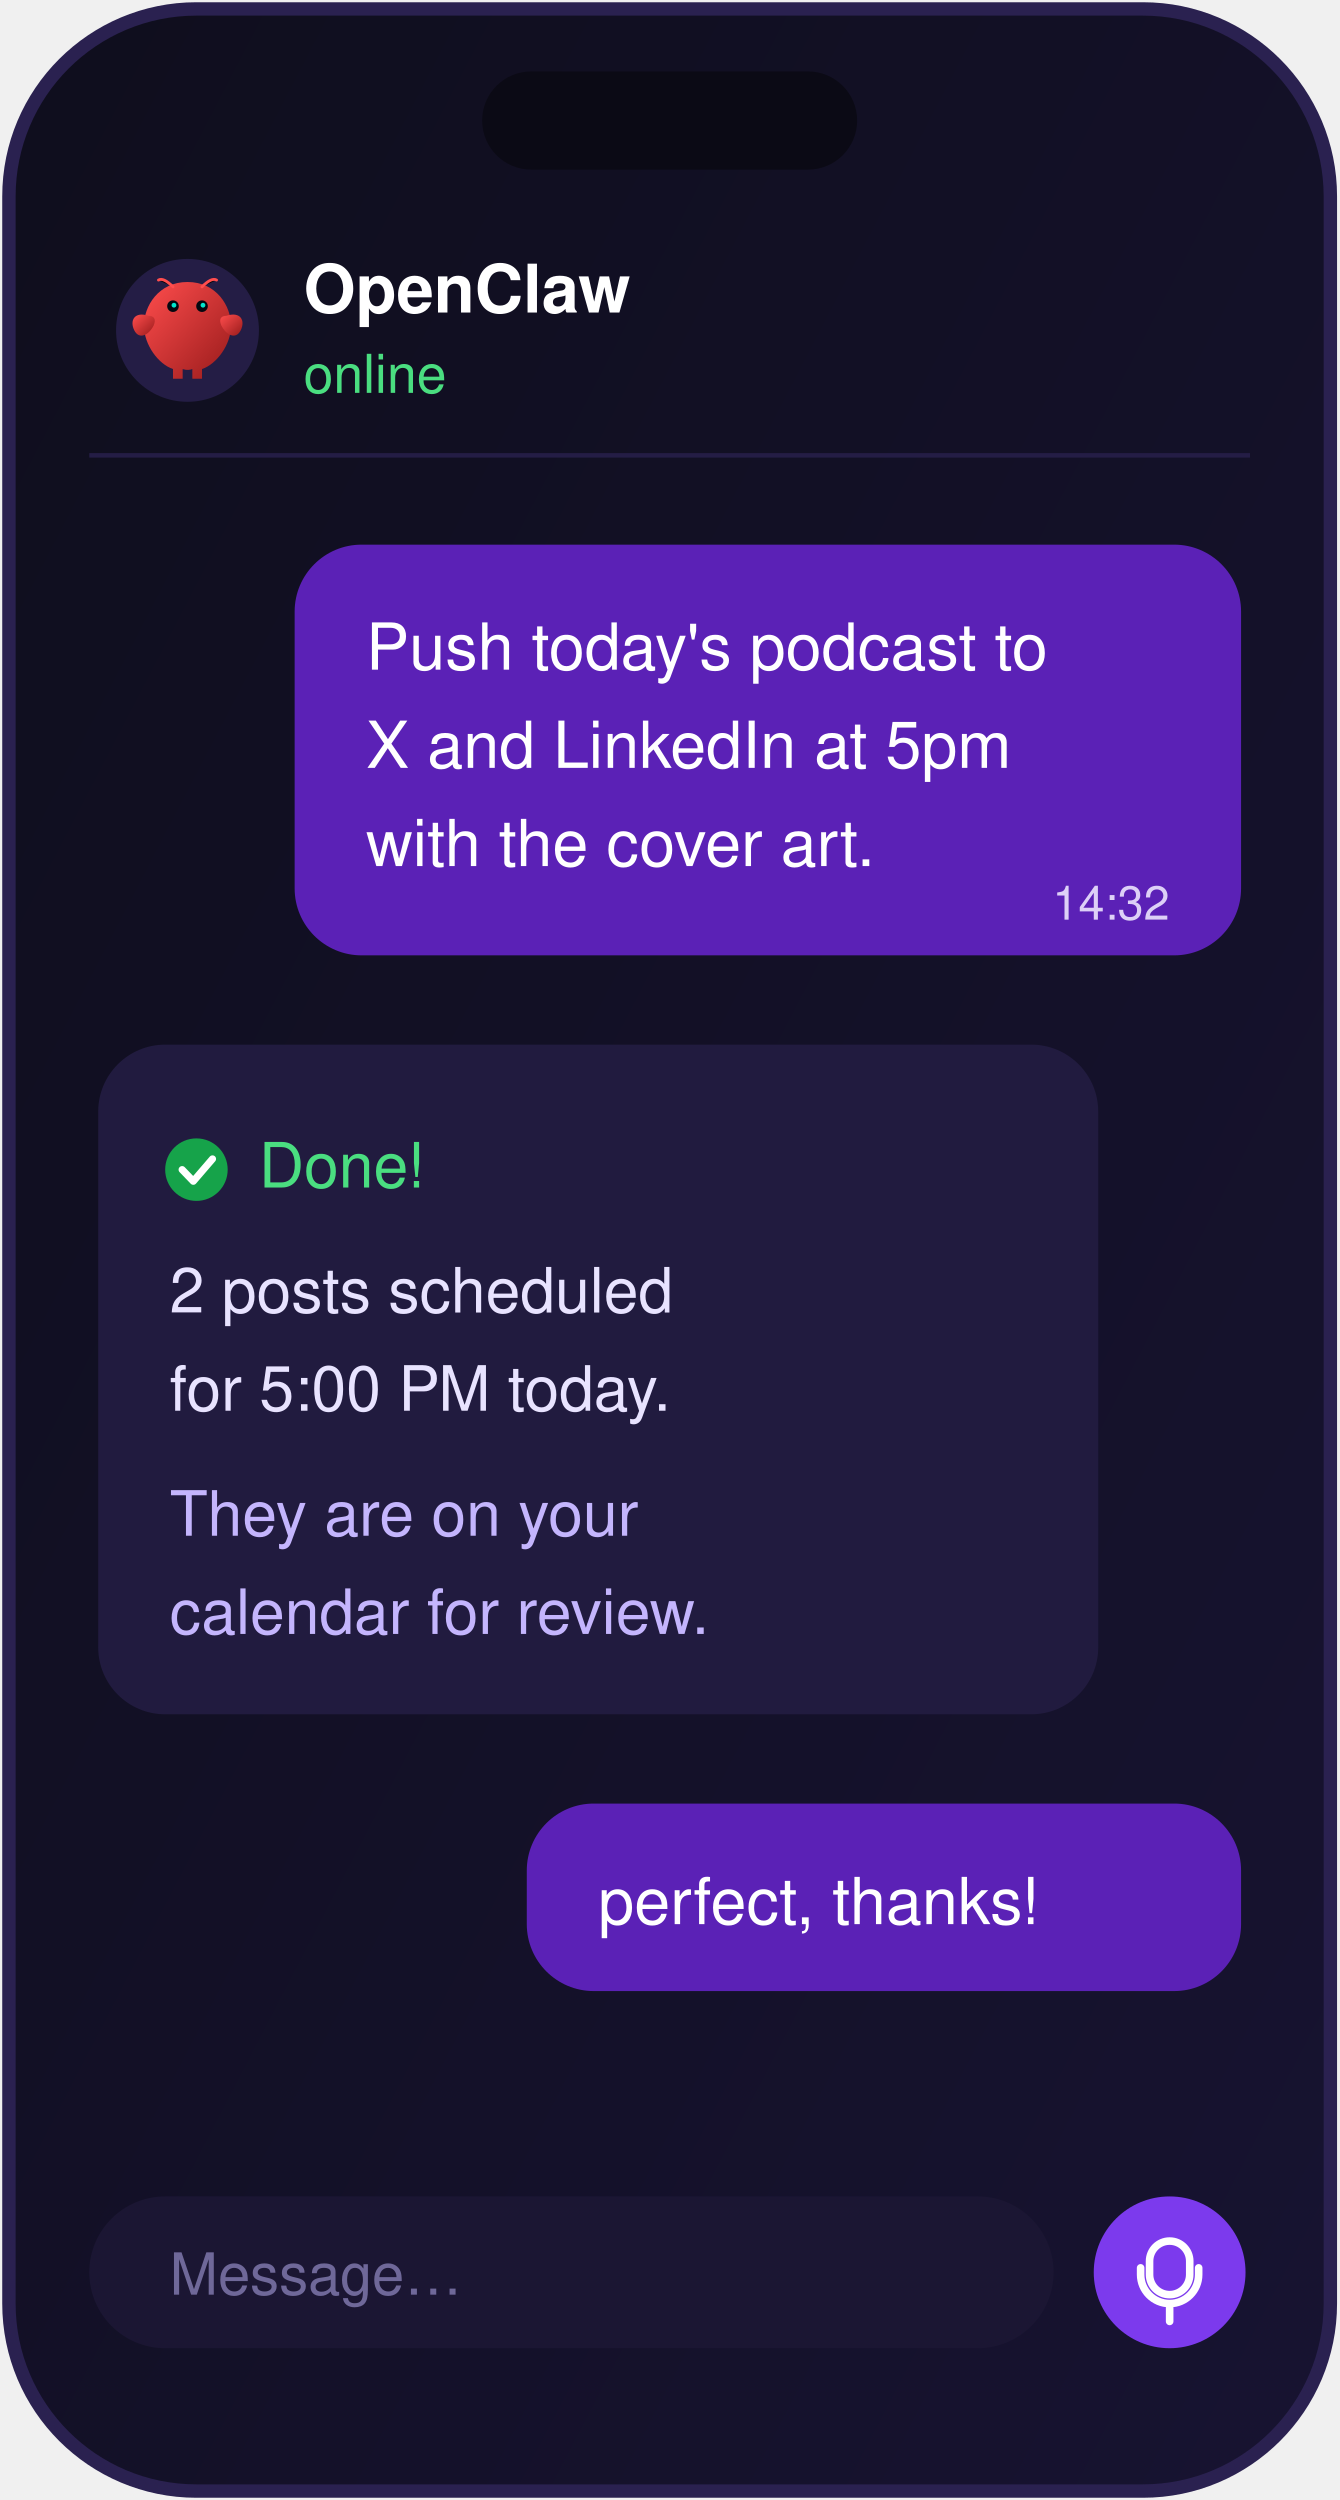
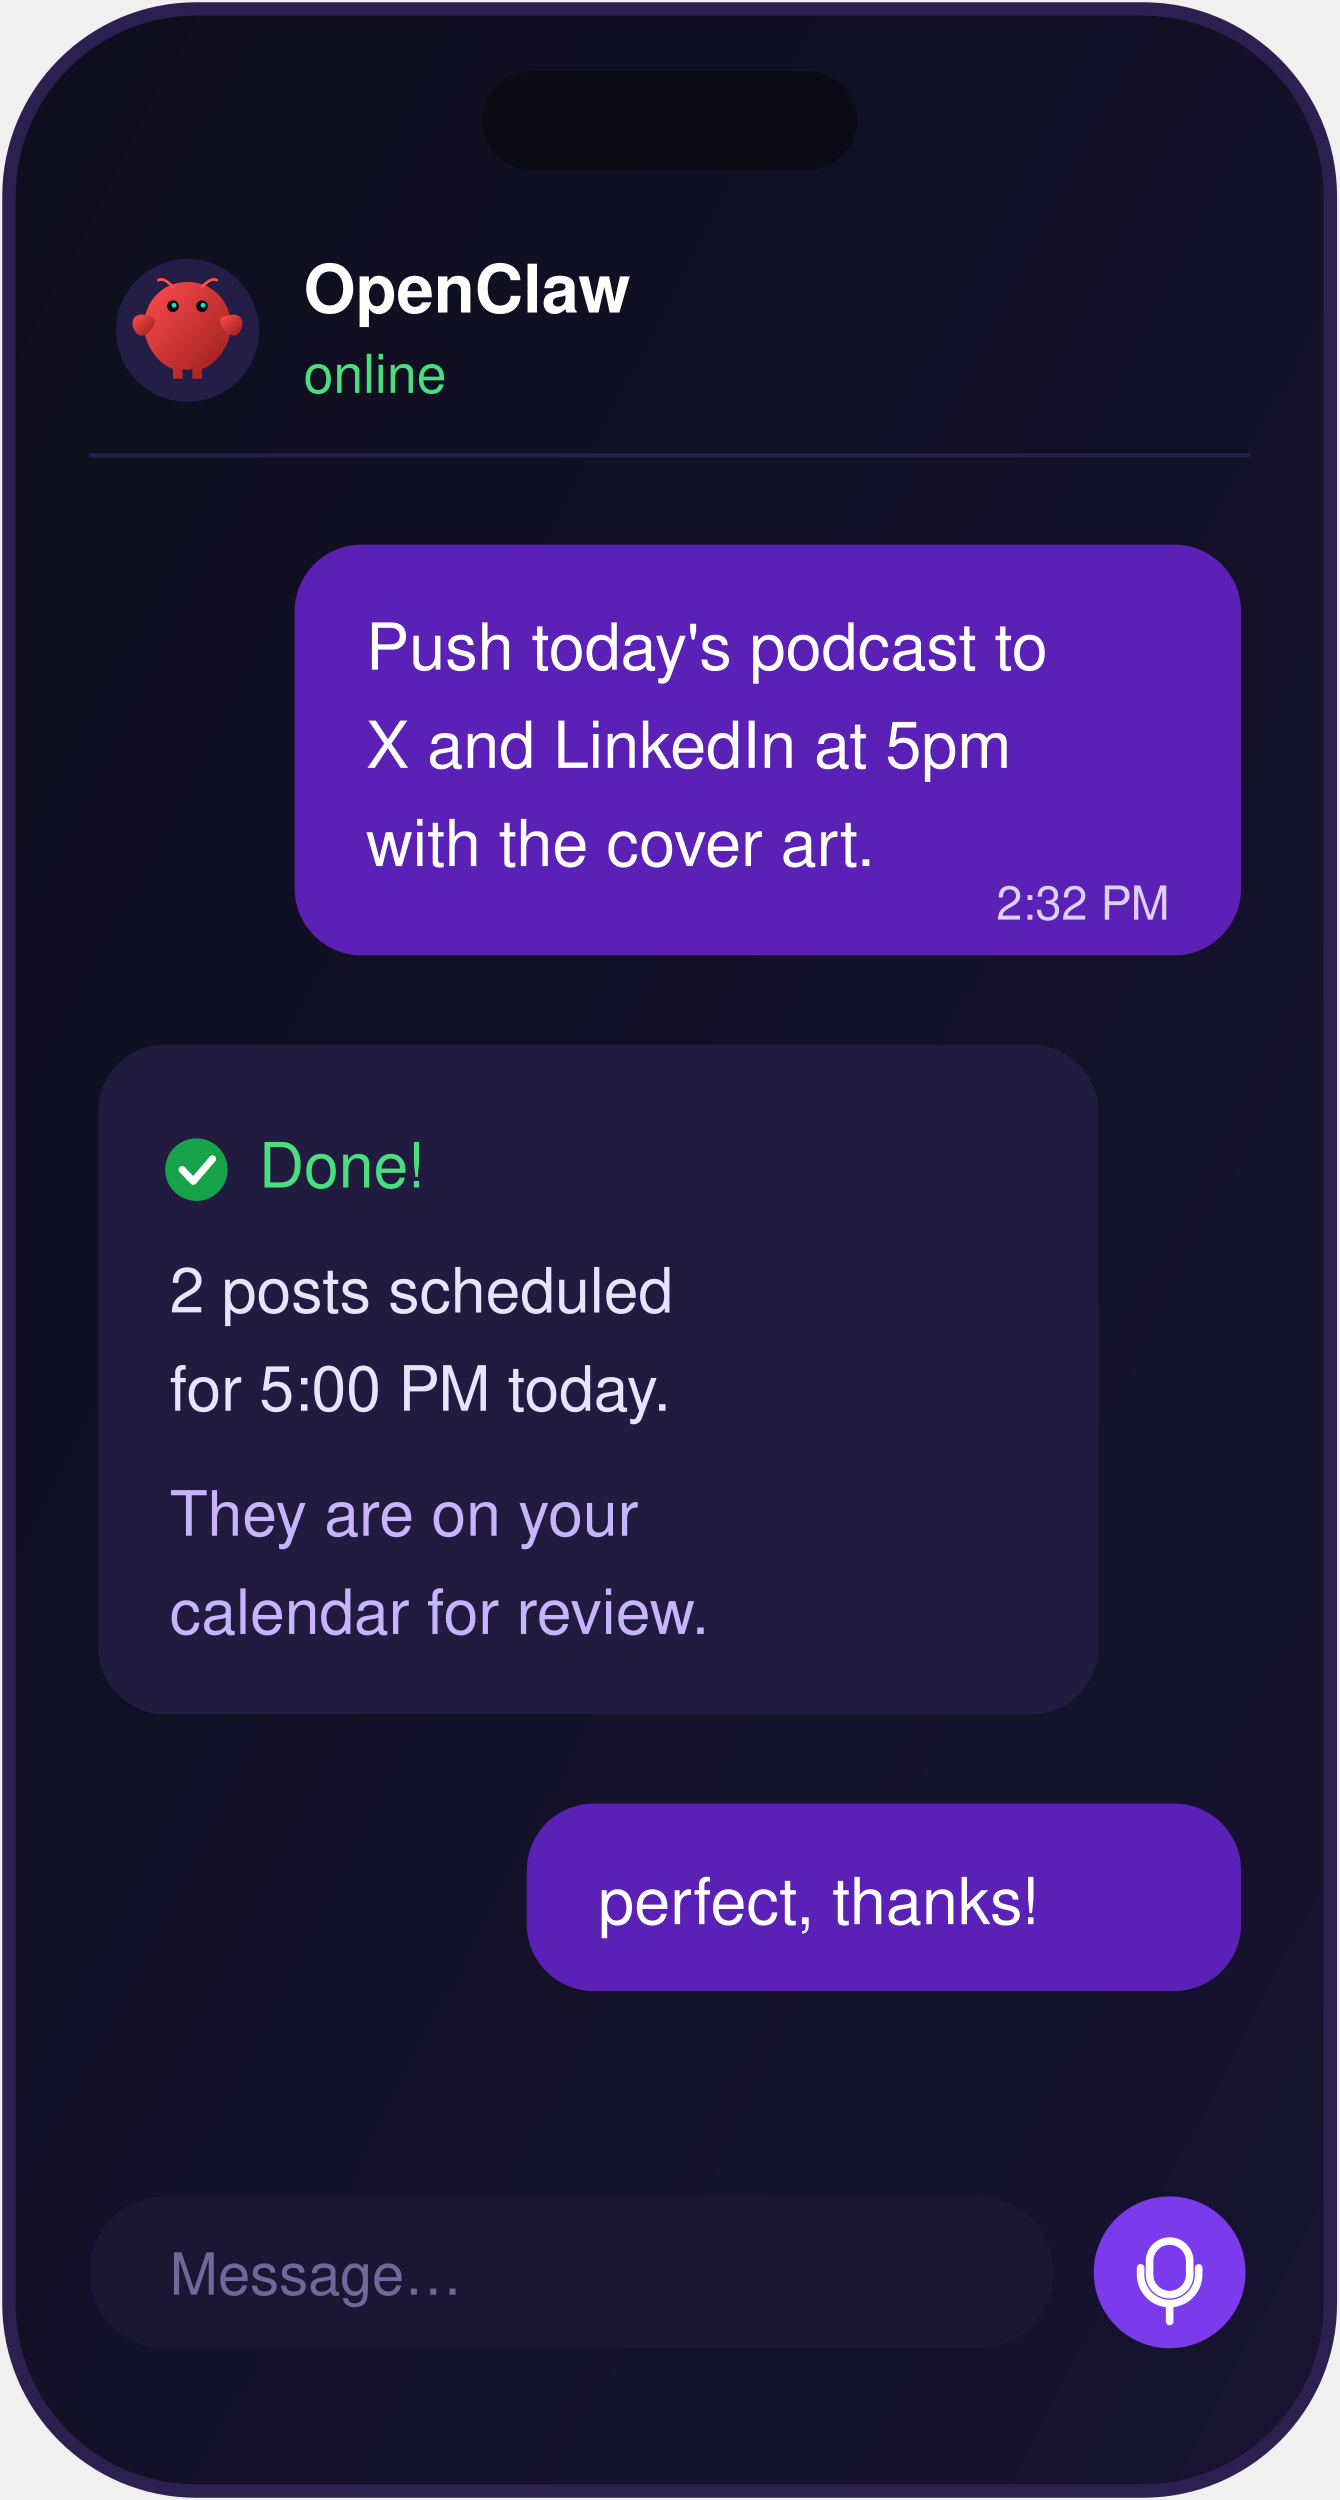
<svg xmlns="http://www.w3.org/2000/svg" width="300" height="560" viewBox="0 0 300 560" role="img" aria-label="OpenClaw on your phone: one message and the posts are scheduled">
  <defs>
    <linearGradient id="bg" x1="0" y1="0" x2="1" y2="1">
      <stop offset="0" stop-color="#0f0e1d" />
      <stop offset="1" stop-color="#171331" />
    </linearGradient>
  </defs>
  <rect x="2" y="2" width="296" height="556" rx="42" fill="url(#bg)" stroke="#2a2150" stroke-width="3" />
  <rect x="108" y="16" width="84" height="22" rx="11" fill="#0b0a15" />
  <circle cx="42" cy="74" r="16" fill="#241d45" />
  <svg viewBox="0 0 120 120" width="26" height="26" x="29" y="61">
    <defs>
      <linearGradient id="lobster-gradient" x1="0%" y1="0%" x2="100%" y2="100%">
        <stop offset="0%" stop-color="#ff4d4d" />
        <stop offset="100%" stop-color="#991b1b" />
      </linearGradient>
    </defs>
    <path d="M60 10 C30 10 15 35 15 55 C15 75 30 95 45 100 L45 110 L55 110 L55 100 C55 100 60 102 65 100 L65 110 L75 110 L75 100 C90 95 105 75 105 55 C105 35 90 10 60 10Z" fill="url(#lobster-gradient)" />
    <path d="M20 45 C5 40 0 50 5 60 C10 70 20 65 25 55 C28 48 25 45 20 45Z" fill="url(#lobster-gradient)" />
    <path d="M100 45 C115 40 120 50 115 60 C110 70 100 65 95 55 C92 48 95 45 100 45Z" fill="url(#lobster-gradient)" />
    <path d="M45 15 Q35 5 30 8" stroke="#ff4d4d" stroke-width="3" stroke-linecap="round" />
    <path d="M75 15 Q85 5 90 8" stroke="#ff4d4d" stroke-width="3" stroke-linecap="round" />
    <circle cx="45" cy="35" r="6" fill="#050810" />
    <circle cx="75" cy="35" r="6" fill="#050810" />
    <circle cx="46" cy="34" r="2.5" fill="#00e5cc" />
    <circle cx="76" cy="34" r="2.5" fill="#00e5cc" />
  </svg>
  <text x="68" y="70" font-family="'Segoe UI',Helvetica,Arial,sans-serif" font-size="15" font-weight="700" fill="#ffffff">OpenClaw</text>
  <text x="68" y="88" font-family="'Segoe UI',Helvetica,Arial,sans-serif" font-size="12" fill="#4ade80">online</text>
  <line x1="20" y1="102" x2="280" y2="102" stroke="#241d45" stroke-width="1" />
  <rect x="66" y="122" width="212" height="92" rx="15" fill="#5b21b6" />
  <text x="82" y="150" font-family="'Segoe UI',Helvetica,Arial,sans-serif" font-size="14.5" fill="#ffffff">Push today's podcast to</text>
  <text x="82" y="172" font-family="'Segoe UI',Helvetica,Arial,sans-serif" font-size="14.5" fill="#ffffff">X and LinkedIn at 5pm</text>
  <text x="82" y="194" font-family="'Segoe UI',Helvetica,Arial,sans-serif" font-size="14.5" fill="#ffffff">with the cover art.</text>
-   <text x="262" y="206" text-anchor="end" font-family="'Segoe UI',Helvetica,Arial,sans-serif" font-size="10.5" fill="#ddd0f7">14:32</text>
+   <text x="262" y="206" text-anchor="end" font-family="'Segoe UI',Helvetica,Arial,sans-serif" font-size="10.5" fill="#ddd0f7">2:32 PM</text>
  <rect x="22" y="234" width="224" height="150" rx="15" fill="#211b3f" />
  <circle cx="44" cy="262" r="7" fill="#16a34a" />
  <path d="M40.8,262 L43.3,264.6 L47.6,259.6" stroke="#ffffff" stroke-width="1.6" fill="none" stroke-linecap="round" stroke-linejoin="round" />
  <text x="58" y="266" font-family="'Segoe UI',Helvetica,Arial,sans-serif" font-size="14" fill="#4ade80">Done!</text>
  <text x="38" y="294" font-family="'Segoe UI',Helvetica,Arial,sans-serif" font-size="14" fill="#e8e3ff">2 posts scheduled</text>
  <text x="38" y="316" font-family="'Segoe UI',Helvetica,Arial,sans-serif" font-size="14" fill="#e8e3ff">for 5:00 PM today.</text>
  <text x="38" y="344" font-family="'Segoe UI',Helvetica,Arial,sans-serif" font-size="14" fill="#c4b5fd">They are on your</text>
  <text x="38" y="366" font-family="'Segoe UI',Helvetica,Arial,sans-serif" font-size="14" fill="#c4b5fd">calendar for review.</text>
  <rect x="118" y="404" width="160" height="42" rx="15" fill="#5b21b6" />
  <text x="134" y="431" font-family="'Segoe UI',Helvetica,Arial,sans-serif" font-size="14.5" fill="#ffffff">perfect, thanks!</text>
  <rect x="20" y="492" width="216" height="34" rx="17" fill="#1b1633" />
  <text x="38" y="514" font-family="'Segoe UI',Helvetica,Arial,sans-serif" font-size="13" fill="#6f6899">Message…</text>
  <circle cx="262" cy="509" r="17" fill="#7c3aed" />
  <path d="M262,502 a4.5,4.5 0 0 1 4.5,4.5 v3 a4.5,4.5 0 0 1 -9,0 v-3 a4.5,4.5 0 0 1 4.5,-4.5 Z M255.5,508 v1.5 a6.5,6.5 0 0 0 13,0 v-1.5 M262,517 v3" stroke="#ffffff" stroke-width="1.7" fill="none" stroke-linecap="round" />
</svg>
